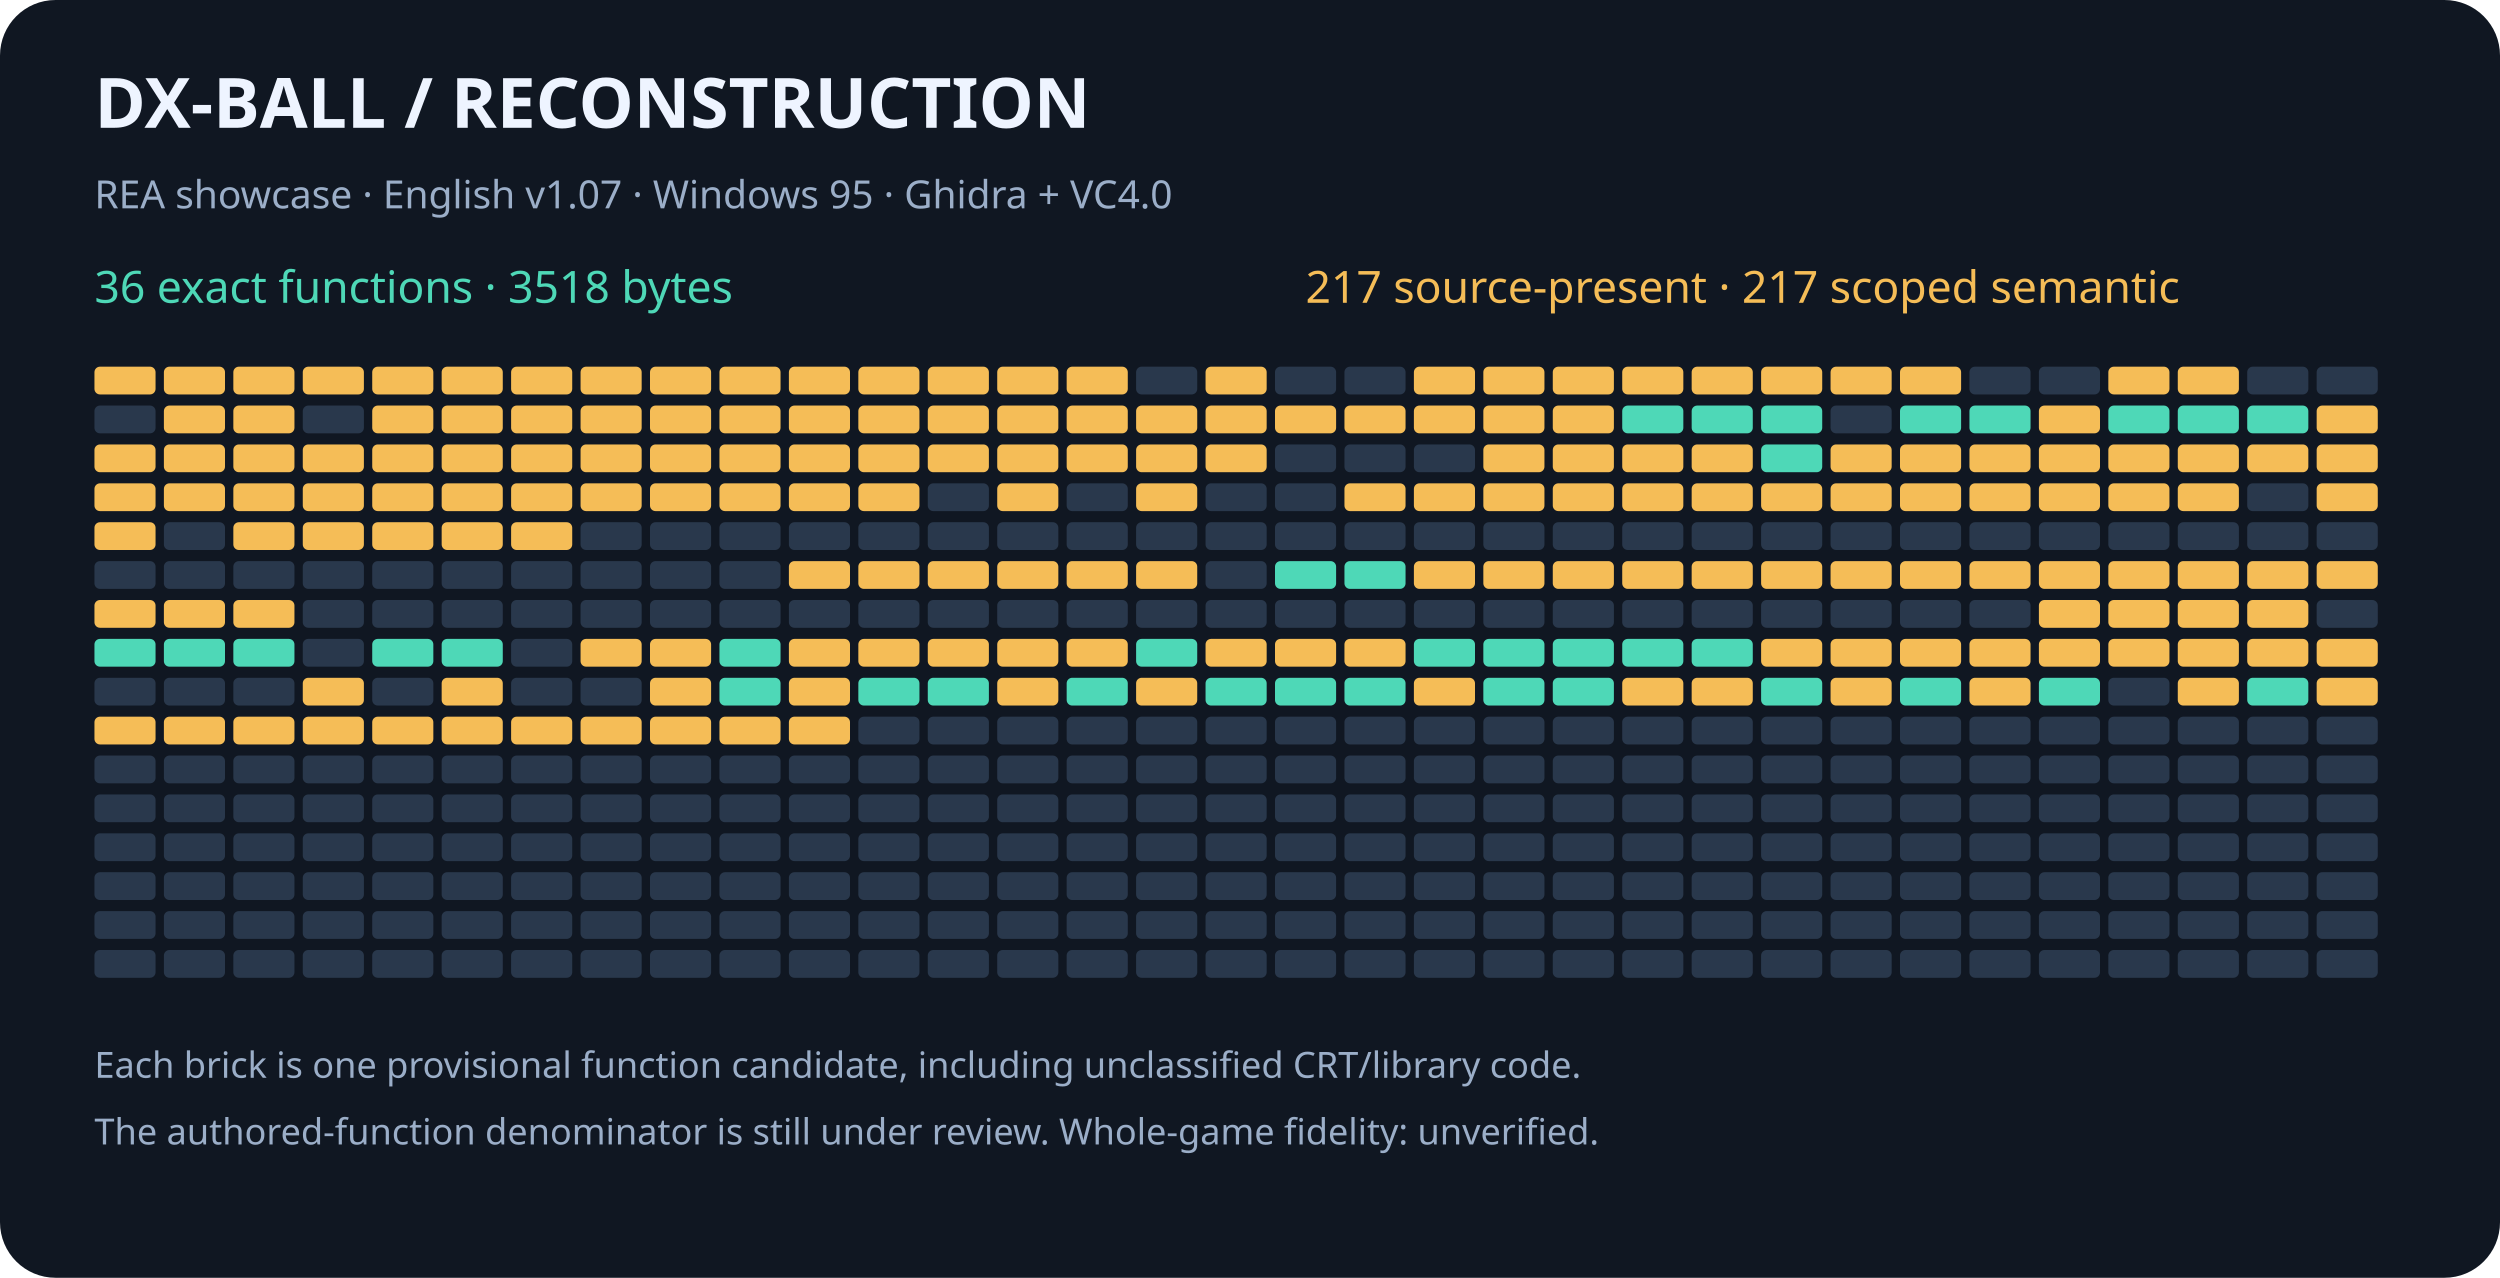
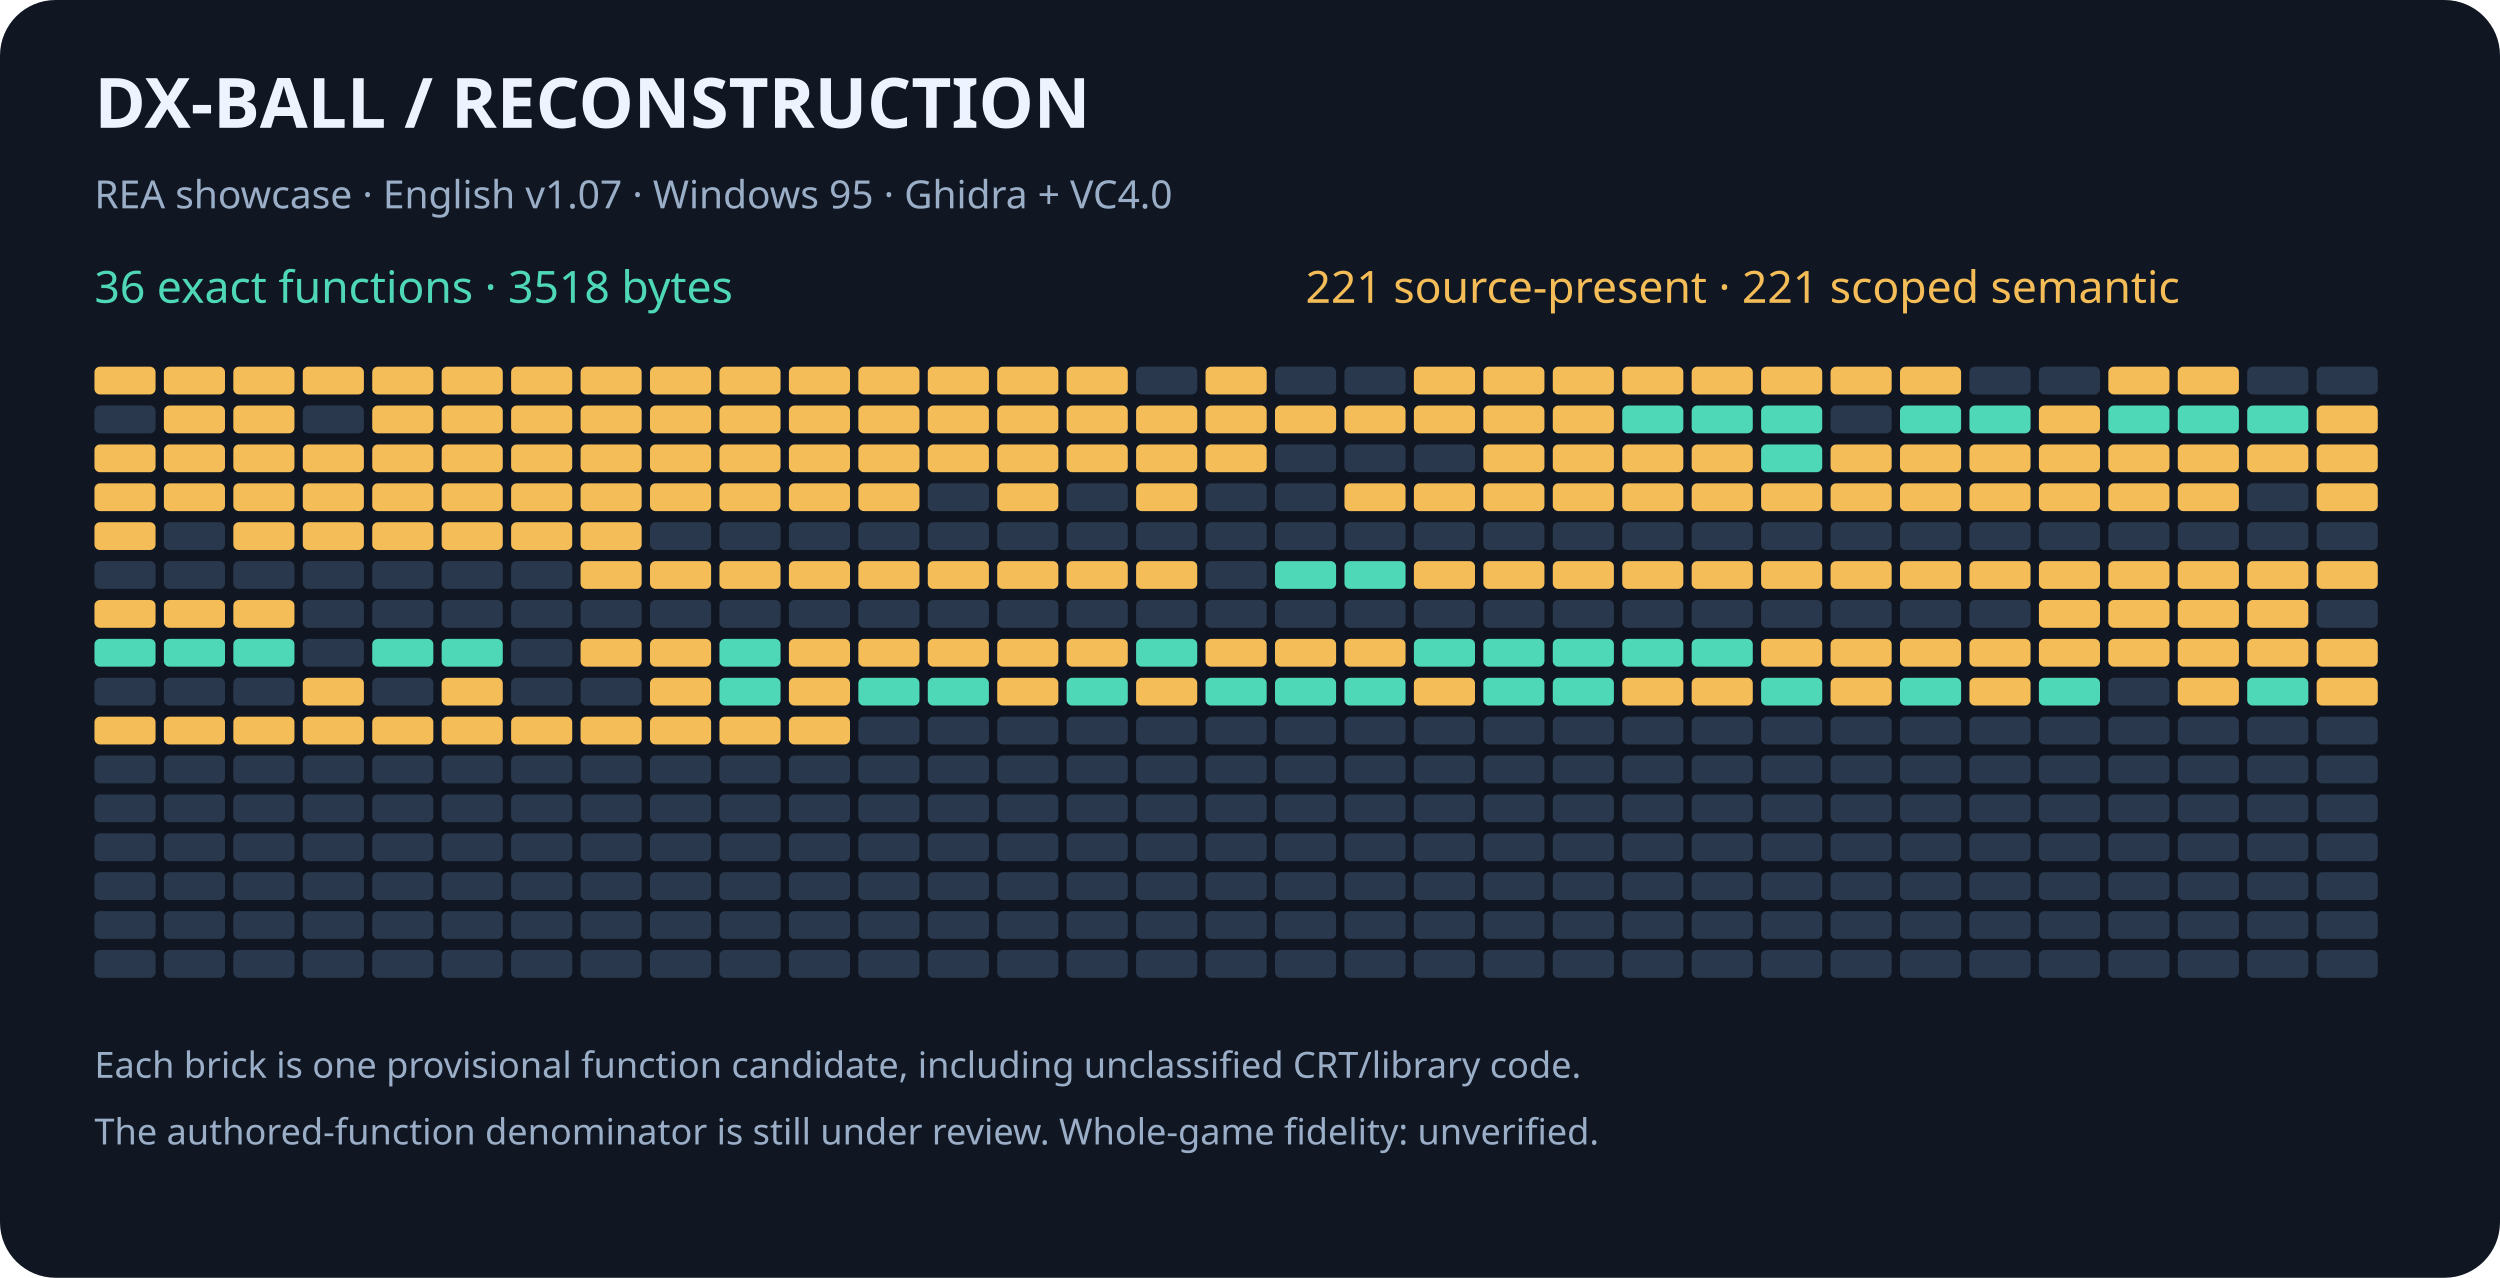
<svg xmlns="http://www.w3.org/2000/svg" width="900" height="460" viewBox="0 0 900 460" role="img" aria-labelledby="title desc">
  <rect width="900" height="460" rx="20" fill="#101722" />
  <g font-family="sans-serif">
    <text x="34" y="46" fill="#eef4ff" font-size="25" font-weight="bold">DX-BALL  /  RECONSTRUCTION</text>
    <text x="34" y="75" fill="#9baec8" font-size="14">REA showcase · English v1.07 · Windows 95 · Ghidra + VC4.0</text>
    <text x="34" y="109" fill="#4ed8b7" font-size="16">36 exact functions · 3518 bytes</text>
-     <text x="470" y="109" fill="#f5bd57" font-size="16">217 source-present · 217 scoped semantic</text>
+     <text x="470" y="109" fill="#f5bd57" font-size="16">221 source-present · 221 scoped semantic</text>
    <rect x="34" y="132" width="22" height="10" rx="2" fill="#f5bd57" />
    <rect x="59" y="132" width="22" height="10" rx="2" fill="#f5bd57" />
    <rect x="84" y="132" width="22" height="10" rx="2" fill="#f5bd57" />
    <rect x="109" y="132" width="22" height="10" rx="2" fill="#f5bd57" />
    <rect x="134" y="132" width="22" height="10" rx="2" fill="#f5bd57" />
    <rect x="159" y="132" width="22" height="10" rx="2" fill="#f5bd57" />
    <rect x="184" y="132" width="22" height="10" rx="2" fill="#f5bd57" />
    <rect x="209" y="132" width="22" height="10" rx="2" fill="#f5bd57" />
    <rect x="234" y="132" width="22" height="10" rx="2" fill="#f5bd57" />
    <rect x="259" y="132" width="22" height="10" rx="2" fill="#f5bd57" />
    <rect x="284" y="132" width="22" height="10" rx="2" fill="#f5bd57" />
    <rect x="309" y="132" width="22" height="10" rx="2" fill="#f5bd57" />
    <rect x="334" y="132" width="22" height="10" rx="2" fill="#f5bd57" />
    <rect x="359" y="132" width="22" height="10" rx="2" fill="#f5bd57" />
    <rect x="384" y="132" width="22" height="10" rx="2" fill="#f5bd57" />
    <rect x="409" y="132" width="22" height="10" rx="2" fill="#29384c" />
    <rect x="434" y="132" width="22" height="10" rx="2" fill="#f5bd57" />
    <rect x="459" y="132" width="22" height="10" rx="2" fill="#29384c" />
    <rect x="484" y="132" width="22" height="10" rx="2" fill="#29384c" />
    <rect x="509" y="132" width="22" height="10" rx="2" fill="#f5bd57" />
    <rect x="534" y="132" width="22" height="10" rx="2" fill="#f5bd57" />
    <rect x="559" y="132" width="22" height="10" rx="2" fill="#f5bd57" />
    <rect x="584" y="132" width="22" height="10" rx="2" fill="#f5bd57" />
    <rect x="609" y="132" width="22" height="10" rx="2" fill="#f5bd57" />
    <rect x="634" y="132" width="22" height="10" rx="2" fill="#f5bd57" />
    <rect x="659" y="132" width="22" height="10" rx="2" fill="#f5bd57" />
    <rect x="684" y="132" width="22" height="10" rx="2" fill="#f5bd57" />
    <rect x="709" y="132" width="22" height="10" rx="2" fill="#29384c" />
    <rect x="734" y="132" width="22" height="10" rx="2" fill="#29384c" />
    <rect x="759" y="132" width="22" height="10" rx="2" fill="#f5bd57" />
    <rect x="784" y="132" width="22" height="10" rx="2" fill="#f5bd57" />
    <rect x="809" y="132" width="22" height="10" rx="2" fill="#29384c" />
    <rect x="834" y="132" width="22" height="10" rx="2" fill="#29384c" />
    <rect x="34" y="146" width="22" height="10" rx="2" fill="#29384c" />
    <rect x="59" y="146" width="22" height="10" rx="2" fill="#f5bd57" />
    <rect x="84" y="146" width="22" height="10" rx="2" fill="#f5bd57" />
    <rect x="109" y="146" width="22" height="10" rx="2" fill="#29384c" />
    <rect x="134" y="146" width="22" height="10" rx="2" fill="#f5bd57" />
    <rect x="159" y="146" width="22" height="10" rx="2" fill="#f5bd57" />
    <rect x="184" y="146" width="22" height="10" rx="2" fill="#f5bd57" />
    <rect x="209" y="146" width="22" height="10" rx="2" fill="#f5bd57" />
    <rect x="234" y="146" width="22" height="10" rx="2" fill="#f5bd57" />
    <rect x="259" y="146" width="22" height="10" rx="2" fill="#f5bd57" />
    <rect x="284" y="146" width="22" height="10" rx="2" fill="#f5bd57" />
    <rect x="309" y="146" width="22" height="10" rx="2" fill="#f5bd57" />
    <rect x="334" y="146" width="22" height="10" rx="2" fill="#f5bd57" />
    <rect x="359" y="146" width="22" height="10" rx="2" fill="#f5bd57" />
    <rect x="384" y="146" width="22" height="10" rx="2" fill="#f5bd57" />
    <rect x="409" y="146" width="22" height="10" rx="2" fill="#f5bd57" />
    <rect x="434" y="146" width="22" height="10" rx="2" fill="#f5bd57" />
    <rect x="459" y="146" width="22" height="10" rx="2" fill="#f5bd57" />
    <rect x="484" y="146" width="22" height="10" rx="2" fill="#f5bd57" />
    <rect x="509" y="146" width="22" height="10" rx="2" fill="#f5bd57" />
    <rect x="534" y="146" width="22" height="10" rx="2" fill="#f5bd57" />
    <rect x="559" y="146" width="22" height="10" rx="2" fill="#f5bd57" />
    <rect x="584" y="146" width="22" height="10" rx="2" fill="#4ed8b7" />
    <rect x="609" y="146" width="22" height="10" rx="2" fill="#4ed8b7" />
    <rect x="634" y="146" width="22" height="10" rx="2" fill="#4ed8b7" />
    <rect x="659" y="146" width="22" height="10" rx="2" fill="#29384c" />
    <rect x="684" y="146" width="22" height="10" rx="2" fill="#4ed8b7" />
    <rect x="709" y="146" width="22" height="10" rx="2" fill="#4ed8b7" />
    <rect x="734" y="146" width="22" height="10" rx="2" fill="#f5bd57" />
    <rect x="759" y="146" width="22" height="10" rx="2" fill="#4ed8b7" />
    <rect x="784" y="146" width="22" height="10" rx="2" fill="#4ed8b7" />
    <rect x="809" y="146" width="22" height="10" rx="2" fill="#4ed8b7" />
    <rect x="834" y="146" width="22" height="10" rx="2" fill="#f5bd57" />
    <rect x="34" y="160" width="22" height="10" rx="2" fill="#f5bd57" />
    <rect x="59" y="160" width="22" height="10" rx="2" fill="#f5bd57" />
    <rect x="84" y="160" width="22" height="10" rx="2" fill="#f5bd57" />
    <rect x="109" y="160" width="22" height="10" rx="2" fill="#f5bd57" />
    <rect x="134" y="160" width="22" height="10" rx="2" fill="#f5bd57" />
    <rect x="159" y="160" width="22" height="10" rx="2" fill="#f5bd57" />
    <rect x="184" y="160" width="22" height="10" rx="2" fill="#f5bd57" />
    <rect x="209" y="160" width="22" height="10" rx="2" fill="#f5bd57" />
    <rect x="234" y="160" width="22" height="10" rx="2" fill="#f5bd57" />
    <rect x="259" y="160" width="22" height="10" rx="2" fill="#f5bd57" />
    <rect x="284" y="160" width="22" height="10" rx="2" fill="#f5bd57" />
    <rect x="309" y="160" width="22" height="10" rx="2" fill="#f5bd57" />
    <rect x="334" y="160" width="22" height="10" rx="2" fill="#f5bd57" />
    <rect x="359" y="160" width="22" height="10" rx="2" fill="#f5bd57" />
    <rect x="384" y="160" width="22" height="10" rx="2" fill="#f5bd57" />
    <rect x="409" y="160" width="22" height="10" rx="2" fill="#f5bd57" />
    <rect x="434" y="160" width="22" height="10" rx="2" fill="#f5bd57" />
    <rect x="459" y="160" width="22" height="10" rx="2" fill="#29384c" />
    <rect x="484" y="160" width="22" height="10" rx="2" fill="#29384c" />
    <rect x="509" y="160" width="22" height="10" rx="2" fill="#29384c" />
    <rect x="534" y="160" width="22" height="10" rx="2" fill="#f5bd57" />
    <rect x="559" y="160" width="22" height="10" rx="2" fill="#f5bd57" />
    <rect x="584" y="160" width="22" height="10" rx="2" fill="#f5bd57" />
    <rect x="609" y="160" width="22" height="10" rx="2" fill="#f5bd57" />
    <rect x="634" y="160" width="22" height="10" rx="2" fill="#4ed8b7" />
    <rect x="659" y="160" width="22" height="10" rx="2" fill="#f5bd57" />
    <rect x="684" y="160" width="22" height="10" rx="2" fill="#f5bd57" />
    <rect x="709" y="160" width="22" height="10" rx="2" fill="#f5bd57" />
    <rect x="734" y="160" width="22" height="10" rx="2" fill="#f5bd57" />
    <rect x="759" y="160" width="22" height="10" rx="2" fill="#f5bd57" />
    <rect x="784" y="160" width="22" height="10" rx="2" fill="#f5bd57" />
    <rect x="809" y="160" width="22" height="10" rx="2" fill="#f5bd57" />
    <rect x="834" y="160" width="22" height="10" rx="2" fill="#f5bd57" />
    <rect x="34" y="174" width="22" height="10" rx="2" fill="#f5bd57" />
    <rect x="59" y="174" width="22" height="10" rx="2" fill="#f5bd57" />
    <rect x="84" y="174" width="22" height="10" rx="2" fill="#f5bd57" />
    <rect x="109" y="174" width="22" height="10" rx="2" fill="#f5bd57" />
    <rect x="134" y="174" width="22" height="10" rx="2" fill="#f5bd57" />
    <rect x="159" y="174" width="22" height="10" rx="2" fill="#f5bd57" />
    <rect x="184" y="174" width="22" height="10" rx="2" fill="#f5bd57" />
    <rect x="209" y="174" width="22" height="10" rx="2" fill="#f5bd57" />
    <rect x="234" y="174" width="22" height="10" rx="2" fill="#f5bd57" />
    <rect x="259" y="174" width="22" height="10" rx="2" fill="#f5bd57" />
    <rect x="284" y="174" width="22" height="10" rx="2" fill="#f5bd57" />
    <rect x="309" y="174" width="22" height="10" rx="2" fill="#f5bd57" />
    <rect x="334" y="174" width="22" height="10" rx="2" fill="#29384c" />
    <rect x="359" y="174" width="22" height="10" rx="2" fill="#f5bd57" />
    <rect x="384" y="174" width="22" height="10" rx="2" fill="#29384c" />
    <rect x="409" y="174" width="22" height="10" rx="2" fill="#f5bd57" />
    <rect x="434" y="174" width="22" height="10" rx="2" fill="#29384c" />
    <rect x="459" y="174" width="22" height="10" rx="2" fill="#29384c" />
    <rect x="484" y="174" width="22" height="10" rx="2" fill="#f5bd57" />
    <rect x="509" y="174" width="22" height="10" rx="2" fill="#f5bd57" />
    <rect x="534" y="174" width="22" height="10" rx="2" fill="#f5bd57" />
    <rect x="559" y="174" width="22" height="10" rx="2" fill="#f5bd57" />
    <rect x="584" y="174" width="22" height="10" rx="2" fill="#f5bd57" />
    <rect x="609" y="174" width="22" height="10" rx="2" fill="#f5bd57" />
    <rect x="634" y="174" width="22" height="10" rx="2" fill="#f5bd57" />
    <rect x="659" y="174" width="22" height="10" rx="2" fill="#f5bd57" />
    <rect x="684" y="174" width="22" height="10" rx="2" fill="#f5bd57" />
    <rect x="709" y="174" width="22" height="10" rx="2" fill="#f5bd57" />
    <rect x="734" y="174" width="22" height="10" rx="2" fill="#f5bd57" />
    <rect x="759" y="174" width="22" height="10" rx="2" fill="#f5bd57" />
    <rect x="784" y="174" width="22" height="10" rx="2" fill="#f5bd57" />
    <rect x="809" y="174" width="22" height="10" rx="2" fill="#29384c" />
    <rect x="834" y="174" width="22" height="10" rx="2" fill="#f5bd57" />
    <rect x="34" y="188" width="22" height="10" rx="2" fill="#f5bd57" />
    <rect x="59" y="188" width="22" height="10" rx="2" fill="#29384c" />
    <rect x="84" y="188" width="22" height="10" rx="2" fill="#f5bd57" />
    <rect x="109" y="188" width="22" height="10" rx="2" fill="#f5bd57" />
    <rect x="134" y="188" width="22" height="10" rx="2" fill="#f5bd57" />
    <rect x="159" y="188" width="22" height="10" rx="2" fill="#f5bd57" />
    <rect x="184" y="188" width="22" height="10" rx="2" fill="#f5bd57" />
-     <rect x="209" y="188" width="22" height="10" rx="2" fill="#29384c" />
+     <rect x="209" y="188" width="22" height="10" rx="2" fill="#f5bd57" />
    <rect x="234" y="188" width="22" height="10" rx="2" fill="#29384c" />
    <rect x="259" y="188" width="22" height="10" rx="2" fill="#29384c" />
    <rect x="284" y="188" width="22" height="10" rx="2" fill="#29384c" />
    <rect x="309" y="188" width="22" height="10" rx="2" fill="#29384c" />
    <rect x="334" y="188" width="22" height="10" rx="2" fill="#29384c" />
    <rect x="359" y="188" width="22" height="10" rx="2" fill="#29384c" />
    <rect x="384" y="188" width="22" height="10" rx="2" fill="#29384c" />
    <rect x="409" y="188" width="22" height="10" rx="2" fill="#29384c" />
    <rect x="434" y="188" width="22" height="10" rx="2" fill="#29384c" />
    <rect x="459" y="188" width="22" height="10" rx="2" fill="#29384c" />
    <rect x="484" y="188" width="22" height="10" rx="2" fill="#29384c" />
    <rect x="509" y="188" width="22" height="10" rx="2" fill="#29384c" />
    <rect x="534" y="188" width="22" height="10" rx="2" fill="#29384c" />
    <rect x="559" y="188" width="22" height="10" rx="2" fill="#29384c" />
    <rect x="584" y="188" width="22" height="10" rx="2" fill="#29384c" />
    <rect x="609" y="188" width="22" height="10" rx="2" fill="#29384c" />
    <rect x="634" y="188" width="22" height="10" rx="2" fill="#29384c" />
    <rect x="659" y="188" width="22" height="10" rx="2" fill="#29384c" />
    <rect x="684" y="188" width="22" height="10" rx="2" fill="#29384c" />
    <rect x="709" y="188" width="22" height="10" rx="2" fill="#29384c" />
    <rect x="734" y="188" width="22" height="10" rx="2" fill="#29384c" />
    <rect x="759" y="188" width="22" height="10" rx="2" fill="#29384c" />
    <rect x="784" y="188" width="22" height="10" rx="2" fill="#29384c" />
    <rect x="809" y="188" width="22" height="10" rx="2" fill="#29384c" />
    <rect x="834" y="188" width="22" height="10" rx="2" fill="#29384c" />
    <rect x="34" y="202" width="22" height="10" rx="2" fill="#29384c" />
    <rect x="59" y="202" width="22" height="10" rx="2" fill="#29384c" />
    <rect x="84" y="202" width="22" height="10" rx="2" fill="#29384c" />
    <rect x="109" y="202" width="22" height="10" rx="2" fill="#29384c" />
    <rect x="134" y="202" width="22" height="10" rx="2" fill="#29384c" />
    <rect x="159" y="202" width="22" height="10" rx="2" fill="#29384c" />
    <rect x="184" y="202" width="22" height="10" rx="2" fill="#29384c" />
-     <rect x="209" y="202" width="22" height="10" rx="2" fill="#29384c" />
-     <rect x="234" y="202" width="22" height="10" rx="2" fill="#29384c" />
-     <rect x="259" y="202" width="22" height="10" rx="2" fill="#29384c" />
+     <rect x="209" y="202" width="22" height="10" rx="2" fill="#f5bd57" />
+     <rect x="234" y="202" width="22" height="10" rx="2" fill="#f5bd57" />
+     <rect x="259" y="202" width="22" height="10" rx="2" fill="#f5bd57" />
    <rect x="284" y="202" width="22" height="10" rx="2" fill="#f5bd57" />
    <rect x="309" y="202" width="22" height="10" rx="2" fill="#f5bd57" />
    <rect x="334" y="202" width="22" height="10" rx="2" fill="#f5bd57" />
    <rect x="359" y="202" width="22" height="10" rx="2" fill="#f5bd57" />
    <rect x="384" y="202" width="22" height="10" rx="2" fill="#f5bd57" />
    <rect x="409" y="202" width="22" height="10" rx="2" fill="#f5bd57" />
    <rect x="434" y="202" width="22" height="10" rx="2" fill="#29384c" />
    <rect x="459" y="202" width="22" height="10" rx="2" fill="#4ed8b7" />
    <rect x="484" y="202" width="22" height="10" rx="2" fill="#4ed8b7" />
    <rect x="509" y="202" width="22" height="10" rx="2" fill="#f5bd57" />
    <rect x="534" y="202" width="22" height="10" rx="2" fill="#f5bd57" />
    <rect x="559" y="202" width="22" height="10" rx="2" fill="#f5bd57" />
    <rect x="584" y="202" width="22" height="10" rx="2" fill="#f5bd57" />
    <rect x="609" y="202" width="22" height="10" rx="2" fill="#f5bd57" />
    <rect x="634" y="202" width="22" height="10" rx="2" fill="#f5bd57" />
    <rect x="659" y="202" width="22" height="10" rx="2" fill="#f5bd57" />
    <rect x="684" y="202" width="22" height="10" rx="2" fill="#f5bd57" />
    <rect x="709" y="202" width="22" height="10" rx="2" fill="#f5bd57" />
    <rect x="734" y="202" width="22" height="10" rx="2" fill="#f5bd57" />
    <rect x="759" y="202" width="22" height="10" rx="2" fill="#f5bd57" />
    <rect x="784" y="202" width="22" height="10" rx="2" fill="#f5bd57" />
    <rect x="809" y="202" width="22" height="10" rx="2" fill="#f5bd57" />
    <rect x="834" y="202" width="22" height="10" rx="2" fill="#f5bd57" />
    <rect x="34" y="216" width="22" height="10" rx="2" fill="#f5bd57" />
    <rect x="59" y="216" width="22" height="10" rx="2" fill="#f5bd57" />
    <rect x="84" y="216" width="22" height="10" rx="2" fill="#f5bd57" />
    <rect x="109" y="216" width="22" height="10" rx="2" fill="#29384c" />
    <rect x="134" y="216" width="22" height="10" rx="2" fill="#29384c" />
    <rect x="159" y="216" width="22" height="10" rx="2" fill="#29384c" />
    <rect x="184" y="216" width="22" height="10" rx="2" fill="#29384c" />
    <rect x="209" y="216" width="22" height="10" rx="2" fill="#29384c" />
    <rect x="234" y="216" width="22" height="10" rx="2" fill="#29384c" />
    <rect x="259" y="216" width="22" height="10" rx="2" fill="#29384c" />
    <rect x="284" y="216" width="22" height="10" rx="2" fill="#29384c" />
    <rect x="309" y="216" width="22" height="10" rx="2" fill="#29384c" />
    <rect x="334" y="216" width="22" height="10" rx="2" fill="#29384c" />
    <rect x="359" y="216" width="22" height="10" rx="2" fill="#29384c" />
    <rect x="384" y="216" width="22" height="10" rx="2" fill="#29384c" />
    <rect x="409" y="216" width="22" height="10" rx="2" fill="#29384c" />
    <rect x="434" y="216" width="22" height="10" rx="2" fill="#29384c" />
    <rect x="459" y="216" width="22" height="10" rx="2" fill="#29384c" />
    <rect x="484" y="216" width="22" height="10" rx="2" fill="#29384c" />
    <rect x="509" y="216" width="22" height="10" rx="2" fill="#29384c" />
    <rect x="534" y="216" width="22" height="10" rx="2" fill="#29384c" />
    <rect x="559" y="216" width="22" height="10" rx="2" fill="#29384c" />
    <rect x="584" y="216" width="22" height="10" rx="2" fill="#29384c" />
    <rect x="609" y="216" width="22" height="10" rx="2" fill="#29384c" />
    <rect x="634" y="216" width="22" height="10" rx="2" fill="#29384c" />
    <rect x="659" y="216" width="22" height="10" rx="2" fill="#29384c" />
    <rect x="684" y="216" width="22" height="10" rx="2" fill="#29384c" />
    <rect x="709" y="216" width="22" height="10" rx="2" fill="#29384c" />
    <rect x="734" y="216" width="22" height="10" rx="2" fill="#f5bd57" />
    <rect x="759" y="216" width="22" height="10" rx="2" fill="#f5bd57" />
    <rect x="784" y="216" width="22" height="10" rx="2" fill="#f5bd57" />
    <rect x="809" y="216" width="22" height="10" rx="2" fill="#f5bd57" />
    <rect x="834" y="216" width="22" height="10" rx="2" fill="#29384c" />
    <rect x="34" y="230" width="22" height="10" rx="2" fill="#4ed8b7" />
    <rect x="59" y="230" width="22" height="10" rx="2" fill="#4ed8b7" />
    <rect x="84" y="230" width="22" height="10" rx="2" fill="#4ed8b7" />
    <rect x="109" y="230" width="22" height="10" rx="2" fill="#29384c" />
    <rect x="134" y="230" width="22" height="10" rx="2" fill="#4ed8b7" />
    <rect x="159" y="230" width="22" height="10" rx="2" fill="#4ed8b7" />
    <rect x="184" y="230" width="22" height="10" rx="2" fill="#29384c" />
    <rect x="209" y="230" width="22" height="10" rx="2" fill="#f5bd57" />
    <rect x="234" y="230" width="22" height="10" rx="2" fill="#f5bd57" />
    <rect x="259" y="230" width="22" height="10" rx="2" fill="#4ed8b7" />
    <rect x="284" y="230" width="22" height="10" rx="2" fill="#f5bd57" />
    <rect x="309" y="230" width="22" height="10" rx="2" fill="#f5bd57" />
    <rect x="334" y="230" width="22" height="10" rx="2" fill="#f5bd57" />
    <rect x="359" y="230" width="22" height="10" rx="2" fill="#f5bd57" />
    <rect x="384" y="230" width="22" height="10" rx="2" fill="#f5bd57" />
    <rect x="409" y="230" width="22" height="10" rx="2" fill="#4ed8b7" />
    <rect x="434" y="230" width="22" height="10" rx="2" fill="#f5bd57" />
    <rect x="459" y="230" width="22" height="10" rx="2" fill="#f5bd57" />
    <rect x="484" y="230" width="22" height="10" rx="2" fill="#f5bd57" />
    <rect x="509" y="230" width="22" height="10" rx="2" fill="#4ed8b7" />
    <rect x="534" y="230" width="22" height="10" rx="2" fill="#4ed8b7" />
    <rect x="559" y="230" width="22" height="10" rx="2" fill="#4ed8b7" />
    <rect x="584" y="230" width="22" height="10" rx="2" fill="#4ed8b7" />
    <rect x="609" y="230" width="22" height="10" rx="2" fill="#4ed8b7" />
    <rect x="634" y="230" width="22" height="10" rx="2" fill="#f5bd57" />
    <rect x="659" y="230" width="22" height="10" rx="2" fill="#f5bd57" />
    <rect x="684" y="230" width="22" height="10" rx="2" fill="#f5bd57" />
    <rect x="709" y="230" width="22" height="10" rx="2" fill="#f5bd57" />
    <rect x="734" y="230" width="22" height="10" rx="2" fill="#f5bd57" />
    <rect x="759" y="230" width="22" height="10" rx="2" fill="#f5bd57" />
    <rect x="784" y="230" width="22" height="10" rx="2" fill="#f5bd57" />
    <rect x="809" y="230" width="22" height="10" rx="2" fill="#f5bd57" />
    <rect x="834" y="230" width="22" height="10" rx="2" fill="#f5bd57" />
    <rect x="34" y="244" width="22" height="10" rx="2" fill="#29384c" />
    <rect x="59" y="244" width="22" height="10" rx="2" fill="#29384c" />
    <rect x="84" y="244" width="22" height="10" rx="2" fill="#29384c" />
    <rect x="109" y="244" width="22" height="10" rx="2" fill="#f5bd57" />
    <rect x="134" y="244" width="22" height="10" rx="2" fill="#29384c" />
    <rect x="159" y="244" width="22" height="10" rx="2" fill="#f5bd57" />
    <rect x="184" y="244" width="22" height="10" rx="2" fill="#29384c" />
    <rect x="209" y="244" width="22" height="10" rx="2" fill="#29384c" />
    <rect x="234" y="244" width="22" height="10" rx="2" fill="#f5bd57" />
    <rect x="259" y="244" width="22" height="10" rx="2" fill="#4ed8b7" />
    <rect x="284" y="244" width="22" height="10" rx="2" fill="#f5bd57" />
    <rect x="309" y="244" width="22" height="10" rx="2" fill="#4ed8b7" />
    <rect x="334" y="244" width="22" height="10" rx="2" fill="#4ed8b7" />
    <rect x="359" y="244" width="22" height="10" rx="2" fill="#f5bd57" />
    <rect x="384" y="244" width="22" height="10" rx="2" fill="#4ed8b7" />
    <rect x="409" y="244" width="22" height="10" rx="2" fill="#f5bd57" />
    <rect x="434" y="244" width="22" height="10" rx="2" fill="#4ed8b7" />
    <rect x="459" y="244" width="22" height="10" rx="2" fill="#4ed8b7" />
    <rect x="484" y="244" width="22" height="10" rx="2" fill="#4ed8b7" />
    <rect x="509" y="244" width="22" height="10" rx="2" fill="#f5bd57" />
    <rect x="534" y="244" width="22" height="10" rx="2" fill="#4ed8b7" />
    <rect x="559" y="244" width="22" height="10" rx="2" fill="#4ed8b7" />
    <rect x="584" y="244" width="22" height="10" rx="2" fill="#f5bd57" />
    <rect x="609" y="244" width="22" height="10" rx="2" fill="#f5bd57" />
    <rect x="634" y="244" width="22" height="10" rx="2" fill="#4ed8b7" />
    <rect x="659" y="244" width="22" height="10" rx="2" fill="#f5bd57" />
    <rect x="684" y="244" width="22" height="10" rx="2" fill="#4ed8b7" />
    <rect x="709" y="244" width="22" height="10" rx="2" fill="#f5bd57" />
    <rect x="734" y="244" width="22" height="10" rx="2" fill="#4ed8b7" />
    <rect x="759" y="244" width="22" height="10" rx="2" fill="#29384c" />
    <rect x="784" y="244" width="22" height="10" rx="2" fill="#f5bd57" />
    <rect x="809" y="244" width="22" height="10" rx="2" fill="#4ed8b7" />
    <rect x="834" y="244" width="22" height="10" rx="2" fill="#f5bd57" />
    <rect x="34" y="258" width="22" height="10" rx="2" fill="#f5bd57" />
    <rect x="59" y="258" width="22" height="10" rx="2" fill="#f5bd57" />
    <rect x="84" y="258" width="22" height="10" rx="2" fill="#f5bd57" />
    <rect x="109" y="258" width="22" height="10" rx="2" fill="#f5bd57" />
    <rect x="134" y="258" width="22" height="10" rx="2" fill="#f5bd57" />
    <rect x="159" y="258" width="22" height="10" rx="2" fill="#f5bd57" />
    <rect x="184" y="258" width="22" height="10" rx="2" fill="#f5bd57" />
    <rect x="209" y="258" width="22" height="10" rx="2" fill="#f5bd57" />
    <rect x="234" y="258" width="22" height="10" rx="2" fill="#f5bd57" />
    <rect x="259" y="258" width="22" height="10" rx="2" fill="#f5bd57" />
    <rect x="284" y="258" width="22" height="10" rx="2" fill="#f5bd57" />
    <rect x="309" y="258" width="22" height="10" rx="2" fill="#29384c" />
    <rect x="334" y="258" width="22" height="10" rx="2" fill="#29384c" />
    <rect x="359" y="258" width="22" height="10" rx="2" fill="#29384c" />
    <rect x="384" y="258" width="22" height="10" rx="2" fill="#29384c" />
    <rect x="409" y="258" width="22" height="10" rx="2" fill="#29384c" />
    <rect x="434" y="258" width="22" height="10" rx="2" fill="#29384c" />
    <rect x="459" y="258" width="22" height="10" rx="2" fill="#29384c" />
    <rect x="484" y="258" width="22" height="10" rx="2" fill="#29384c" />
    <rect x="509" y="258" width="22" height="10" rx="2" fill="#29384c" />
    <rect x="534" y="258" width="22" height="10" rx="2" fill="#29384c" />
    <rect x="559" y="258" width="22" height="10" rx="2" fill="#29384c" />
    <rect x="584" y="258" width="22" height="10" rx="2" fill="#29384c" />
    <rect x="609" y="258" width="22" height="10" rx="2" fill="#29384c" />
    <rect x="634" y="258" width="22" height="10" rx="2" fill="#29384c" />
    <rect x="659" y="258" width="22" height="10" rx="2" fill="#29384c" />
    <rect x="684" y="258" width="22" height="10" rx="2" fill="#29384c" />
    <rect x="709" y="258" width="22" height="10" rx="2" fill="#29384c" />
    <rect x="734" y="258" width="22" height="10" rx="2" fill="#29384c" />
    <rect x="759" y="258" width="22" height="10" rx="2" fill="#29384c" />
    <rect x="784" y="258" width="22" height="10" rx="2" fill="#29384c" />
    <rect x="809" y="258" width="22" height="10" rx="2" fill="#29384c" />
    <rect x="834" y="258" width="22" height="10" rx="2" fill="#29384c" />
    <rect x="34" y="272" width="22" height="10" rx="2" fill="#29384c" />
    <rect x="59" y="272" width="22" height="10" rx="2" fill="#29384c" />
    <rect x="84" y="272" width="22" height="10" rx="2" fill="#29384c" />
    <rect x="109" y="272" width="22" height="10" rx="2" fill="#29384c" />
    <rect x="134" y="272" width="22" height="10" rx="2" fill="#29384c" />
    <rect x="159" y="272" width="22" height="10" rx="2" fill="#29384c" />
    <rect x="184" y="272" width="22" height="10" rx="2" fill="#29384c" />
    <rect x="209" y="272" width="22" height="10" rx="2" fill="#29384c" />
    <rect x="234" y="272" width="22" height="10" rx="2" fill="#29384c" />
    <rect x="259" y="272" width="22" height="10" rx="2" fill="#29384c" />
    <rect x="284" y="272" width="22" height="10" rx="2" fill="#29384c" />
    <rect x="309" y="272" width="22" height="10" rx="2" fill="#29384c" />
    <rect x="334" y="272" width="22" height="10" rx="2" fill="#29384c" />
    <rect x="359" y="272" width="22" height="10" rx="2" fill="#29384c" />
    <rect x="384" y="272" width="22" height="10" rx="2" fill="#29384c" />
    <rect x="409" y="272" width="22" height="10" rx="2" fill="#29384c" />
    <rect x="434" y="272" width="22" height="10" rx="2" fill="#29384c" />
    <rect x="459" y="272" width="22" height="10" rx="2" fill="#29384c" />
    <rect x="484" y="272" width="22" height="10" rx="2" fill="#29384c" />
    <rect x="509" y="272" width="22" height="10" rx="2" fill="#29384c" />
    <rect x="534" y="272" width="22" height="10" rx="2" fill="#29384c" />
    <rect x="559" y="272" width="22" height="10" rx="2" fill="#29384c" />
    <rect x="584" y="272" width="22" height="10" rx="2" fill="#29384c" />
    <rect x="609" y="272" width="22" height="10" rx="2" fill="#29384c" />
    <rect x="634" y="272" width="22" height="10" rx="2" fill="#29384c" />
    <rect x="659" y="272" width="22" height="10" rx="2" fill="#29384c" />
    <rect x="684" y="272" width="22" height="10" rx="2" fill="#29384c" />
    <rect x="709" y="272" width="22" height="10" rx="2" fill="#29384c" />
    <rect x="734" y="272" width="22" height="10" rx="2" fill="#29384c" />
    <rect x="759" y="272" width="22" height="10" rx="2" fill="#29384c" />
    <rect x="784" y="272" width="22" height="10" rx="2" fill="#29384c" />
    <rect x="809" y="272" width="22" height="10" rx="2" fill="#29384c" />
    <rect x="834" y="272" width="22" height="10" rx="2" fill="#29384c" />
    <rect x="34" y="286" width="22" height="10" rx="2" fill="#29384c" />
    <rect x="59" y="286" width="22" height="10" rx="2" fill="#29384c" />
    <rect x="84" y="286" width="22" height="10" rx="2" fill="#29384c" />
    <rect x="109" y="286" width="22" height="10" rx="2" fill="#29384c" />
    <rect x="134" y="286" width="22" height="10" rx="2" fill="#29384c" />
    <rect x="159" y="286" width="22" height="10" rx="2" fill="#29384c" />
    <rect x="184" y="286" width="22" height="10" rx="2" fill="#29384c" />
    <rect x="209" y="286" width="22" height="10" rx="2" fill="#29384c" />
    <rect x="234" y="286" width="22" height="10" rx="2" fill="#29384c" />
    <rect x="259" y="286" width="22" height="10" rx="2" fill="#29384c" />
    <rect x="284" y="286" width="22" height="10" rx="2" fill="#29384c" />
    <rect x="309" y="286" width="22" height="10" rx="2" fill="#29384c" />
    <rect x="334" y="286" width="22" height="10" rx="2" fill="#29384c" />
    <rect x="359" y="286" width="22" height="10" rx="2" fill="#29384c" />
    <rect x="384" y="286" width="22" height="10" rx="2" fill="#29384c" />
    <rect x="409" y="286" width="22" height="10" rx="2" fill="#29384c" />
    <rect x="434" y="286" width="22" height="10" rx="2" fill="#29384c" />
    <rect x="459" y="286" width="22" height="10" rx="2" fill="#29384c" />
    <rect x="484" y="286" width="22" height="10" rx="2" fill="#29384c" />
    <rect x="509" y="286" width="22" height="10" rx="2" fill="#29384c" />
    <rect x="534" y="286" width="22" height="10" rx="2" fill="#29384c" />
    <rect x="559" y="286" width="22" height="10" rx="2" fill="#29384c" />
    <rect x="584" y="286" width="22" height="10" rx="2" fill="#29384c" />
    <rect x="609" y="286" width="22" height="10" rx="2" fill="#29384c" />
    <rect x="634" y="286" width="22" height="10" rx="2" fill="#29384c" />
    <rect x="659" y="286" width="22" height="10" rx="2" fill="#29384c" />
    <rect x="684" y="286" width="22" height="10" rx="2" fill="#29384c" />
    <rect x="709" y="286" width="22" height="10" rx="2" fill="#29384c" />
    <rect x="734" y="286" width="22" height="10" rx="2" fill="#29384c" />
    <rect x="759" y="286" width="22" height="10" rx="2" fill="#29384c" />
    <rect x="784" y="286" width="22" height="10" rx="2" fill="#29384c" />
    <rect x="809" y="286" width="22" height="10" rx="2" fill="#29384c" />
    <rect x="834" y="286" width="22" height="10" rx="2" fill="#29384c" />
    <rect x="34" y="300" width="22" height="10" rx="2" fill="#29384c" />
    <rect x="59" y="300" width="22" height="10" rx="2" fill="#29384c" />
    <rect x="84" y="300" width="22" height="10" rx="2" fill="#29384c" />
    <rect x="109" y="300" width="22" height="10" rx="2" fill="#29384c" />
    <rect x="134" y="300" width="22" height="10" rx="2" fill="#29384c" />
    <rect x="159" y="300" width="22" height="10" rx="2" fill="#29384c" />
    <rect x="184" y="300" width="22" height="10" rx="2" fill="#29384c" />
    <rect x="209" y="300" width="22" height="10" rx="2" fill="#29384c" />
    <rect x="234" y="300" width="22" height="10" rx="2" fill="#29384c" />
    <rect x="259" y="300" width="22" height="10" rx="2" fill="#29384c" />
    <rect x="284" y="300" width="22" height="10" rx="2" fill="#29384c" />
    <rect x="309" y="300" width="22" height="10" rx="2" fill="#29384c" />
    <rect x="334" y="300" width="22" height="10" rx="2" fill="#29384c" />
    <rect x="359" y="300" width="22" height="10" rx="2" fill="#29384c" />
    <rect x="384" y="300" width="22" height="10" rx="2" fill="#29384c" />
    <rect x="409" y="300" width="22" height="10" rx="2" fill="#29384c" />
    <rect x="434" y="300" width="22" height="10" rx="2" fill="#29384c" />
    <rect x="459" y="300" width="22" height="10" rx="2" fill="#29384c" />
    <rect x="484" y="300" width="22" height="10" rx="2" fill="#29384c" />
    <rect x="509" y="300" width="22" height="10" rx="2" fill="#29384c" />
    <rect x="534" y="300" width="22" height="10" rx="2" fill="#29384c" />
    <rect x="559" y="300" width="22" height="10" rx="2" fill="#29384c" />
    <rect x="584" y="300" width="22" height="10" rx="2" fill="#29384c" />
    <rect x="609" y="300" width="22" height="10" rx="2" fill="#29384c" />
    <rect x="634" y="300" width="22" height="10" rx="2" fill="#29384c" />
    <rect x="659" y="300" width="22" height="10" rx="2" fill="#29384c" />
    <rect x="684" y="300" width="22" height="10" rx="2" fill="#29384c" />
    <rect x="709" y="300" width="22" height="10" rx="2" fill="#29384c" />
    <rect x="734" y="300" width="22" height="10" rx="2" fill="#29384c" />
    <rect x="759" y="300" width="22" height="10" rx="2" fill="#29384c" />
    <rect x="784" y="300" width="22" height="10" rx="2" fill="#29384c" />
    <rect x="809" y="300" width="22" height="10" rx="2" fill="#29384c" />
    <rect x="834" y="300" width="22" height="10" rx="2" fill="#29384c" />
    <rect x="34" y="314" width="22" height="10" rx="2" fill="#29384c" />
    <rect x="59" y="314" width="22" height="10" rx="2" fill="#29384c" />
    <rect x="84" y="314" width="22" height="10" rx="2" fill="#29384c" />
    <rect x="109" y="314" width="22" height="10" rx="2" fill="#29384c" />
    <rect x="134" y="314" width="22" height="10" rx="2" fill="#29384c" />
    <rect x="159" y="314" width="22" height="10" rx="2" fill="#29384c" />
    <rect x="184" y="314" width="22" height="10" rx="2" fill="#29384c" />
    <rect x="209" y="314" width="22" height="10" rx="2" fill="#29384c" />
    <rect x="234" y="314" width="22" height="10" rx="2" fill="#29384c" />
    <rect x="259" y="314" width="22" height="10" rx="2" fill="#29384c" />
    <rect x="284" y="314" width="22" height="10" rx="2" fill="#29384c" />
    <rect x="309" y="314" width="22" height="10" rx="2" fill="#29384c" />
    <rect x="334" y="314" width="22" height="10" rx="2" fill="#29384c" />
    <rect x="359" y="314" width="22" height="10" rx="2" fill="#29384c" />
    <rect x="384" y="314" width="22" height="10" rx="2" fill="#29384c" />
    <rect x="409" y="314" width="22" height="10" rx="2" fill="#29384c" />
    <rect x="434" y="314" width="22" height="10" rx="2" fill="#29384c" />
    <rect x="459" y="314" width="22" height="10" rx="2" fill="#29384c" />
    <rect x="484" y="314" width="22" height="10" rx="2" fill="#29384c" />
    <rect x="509" y="314" width="22" height="10" rx="2" fill="#29384c" />
    <rect x="534" y="314" width="22" height="10" rx="2" fill="#29384c" />
    <rect x="559" y="314" width="22" height="10" rx="2" fill="#29384c" />
    <rect x="584" y="314" width="22" height="10" rx="2" fill="#29384c" />
    <rect x="609" y="314" width="22" height="10" rx="2" fill="#29384c" />
    <rect x="634" y="314" width="22" height="10" rx="2" fill="#29384c" />
    <rect x="659" y="314" width="22" height="10" rx="2" fill="#29384c" />
    <rect x="684" y="314" width="22" height="10" rx="2" fill="#29384c" />
    <rect x="709" y="314" width="22" height="10" rx="2" fill="#29384c" />
    <rect x="734" y="314" width="22" height="10" rx="2" fill="#29384c" />
    <rect x="759" y="314" width="22" height="10" rx="2" fill="#29384c" />
    <rect x="784" y="314" width="22" height="10" rx="2" fill="#29384c" />
    <rect x="809" y="314" width="22" height="10" rx="2" fill="#29384c" />
    <rect x="834" y="314" width="22" height="10" rx="2" fill="#29384c" />
    <rect x="34" y="328" width="22" height="10" rx="2" fill="#29384c" />
    <rect x="59" y="328" width="22" height="10" rx="2" fill="#29384c" />
    <rect x="84" y="328" width="22" height="10" rx="2" fill="#29384c" />
    <rect x="109" y="328" width="22" height="10" rx="2" fill="#29384c" />
    <rect x="134" y="328" width="22" height="10" rx="2" fill="#29384c" />
    <rect x="159" y="328" width="22" height="10" rx="2" fill="#29384c" />
    <rect x="184" y="328" width="22" height="10" rx="2" fill="#29384c" />
    <rect x="209" y="328" width="22" height="10" rx="2" fill="#29384c" />
    <rect x="234" y="328" width="22" height="10" rx="2" fill="#29384c" />
    <rect x="259" y="328" width="22" height="10" rx="2" fill="#29384c" />
    <rect x="284" y="328" width="22" height="10" rx="2" fill="#29384c" />
    <rect x="309" y="328" width="22" height="10" rx="2" fill="#29384c" />
    <rect x="334" y="328" width="22" height="10" rx="2" fill="#29384c" />
    <rect x="359" y="328" width="22" height="10" rx="2" fill="#29384c" />
    <rect x="384" y="328" width="22" height="10" rx="2" fill="#29384c" />
    <rect x="409" y="328" width="22" height="10" rx="2" fill="#29384c" />
    <rect x="434" y="328" width="22" height="10" rx="2" fill="#29384c" />
    <rect x="459" y="328" width="22" height="10" rx="2" fill="#29384c" />
    <rect x="484" y="328" width="22" height="10" rx="2" fill="#29384c" />
    <rect x="509" y="328" width="22" height="10" rx="2" fill="#29384c" />
    <rect x="534" y="328" width="22" height="10" rx="2" fill="#29384c" />
    <rect x="559" y="328" width="22" height="10" rx="2" fill="#29384c" />
    <rect x="584" y="328" width="22" height="10" rx="2" fill="#29384c" />
    <rect x="609" y="328" width="22" height="10" rx="2" fill="#29384c" />
    <rect x="634" y="328" width="22" height="10" rx="2" fill="#29384c" />
    <rect x="659" y="328" width="22" height="10" rx="2" fill="#29384c" />
    <rect x="684" y="328" width="22" height="10" rx="2" fill="#29384c" />
    <rect x="709" y="328" width="22" height="10" rx="2" fill="#29384c" />
    <rect x="734" y="328" width="22" height="10" rx="2" fill="#29384c" />
    <rect x="759" y="328" width="22" height="10" rx="2" fill="#29384c" />
    <rect x="784" y="328" width="22" height="10" rx="2" fill="#29384c" />
    <rect x="809" y="328" width="22" height="10" rx="2" fill="#29384c" />
    <rect x="834" y="328" width="22" height="10" rx="2" fill="#29384c" />
    <rect x="34" y="342" width="22" height="10" rx="2" fill="#29384c" />
    <rect x="59" y="342" width="22" height="10" rx="2" fill="#29384c" />
    <rect x="84" y="342" width="22" height="10" rx="2" fill="#29384c" />
    <rect x="109" y="342" width="22" height="10" rx="2" fill="#29384c" />
    <rect x="134" y="342" width="22" height="10" rx="2" fill="#29384c" />
    <rect x="159" y="342" width="22" height="10" rx="2" fill="#29384c" />
    <rect x="184" y="342" width="22" height="10" rx="2" fill="#29384c" />
    <rect x="209" y="342" width="22" height="10" rx="2" fill="#29384c" />
    <rect x="234" y="342" width="22" height="10" rx="2" fill="#29384c" />
    <rect x="259" y="342" width="22" height="10" rx="2" fill="#29384c" />
    <rect x="284" y="342" width="22" height="10" rx="2" fill="#29384c" />
    <rect x="309" y="342" width="22" height="10" rx="2" fill="#29384c" />
    <rect x="334" y="342" width="22" height="10" rx="2" fill="#29384c" />
    <rect x="359" y="342" width="22" height="10" rx="2" fill="#29384c" />
    <rect x="384" y="342" width="22" height="10" rx="2" fill="#29384c" />
    <rect x="409" y="342" width="22" height="10" rx="2" fill="#29384c" />
    <rect x="434" y="342" width="22" height="10" rx="2" fill="#29384c" />
    <rect x="459" y="342" width="22" height="10" rx="2" fill="#29384c" />
    <rect x="484" y="342" width="22" height="10" rx="2" fill="#29384c" />
    <rect x="509" y="342" width="22" height="10" rx="2" fill="#29384c" />
    <rect x="534" y="342" width="22" height="10" rx="2" fill="#29384c" />
    <rect x="559" y="342" width="22" height="10" rx="2" fill="#29384c" />
    <rect x="584" y="342" width="22" height="10" rx="2" fill="#29384c" />
    <rect x="609" y="342" width="22" height="10" rx="2" fill="#29384c" />
    <rect x="634" y="342" width="22" height="10" rx="2" fill="#29384c" />
    <rect x="659" y="342" width="22" height="10" rx="2" fill="#29384c" />
    <rect x="684" y="342" width="22" height="10" rx="2" fill="#29384c" />
    <rect x="709" y="342" width="22" height="10" rx="2" fill="#29384c" />
    <rect x="734" y="342" width="22" height="10" rx="2" fill="#29384c" />
    <rect x="759" y="342" width="22" height="10" rx="2" fill="#29384c" />
    <rect x="784" y="342" width="22" height="10" rx="2" fill="#29384c" />
    <rect x="809" y="342" width="22" height="10" rx="2" fill="#29384c" />
    <rect x="834" y="342" width="22" height="10" rx="2" fill="#29384c" />
    <text x="34" y="388" fill="#9baec8" font-size="13">Each brick is one provisional function candidate, including unclassified CRT/library code.</text>
    <text x="34" y="412" fill="#9baec8" font-size="13">The authored-function denominator is still under review. Whole-game fidelity: unverified.</text>
  </g>
</svg>
